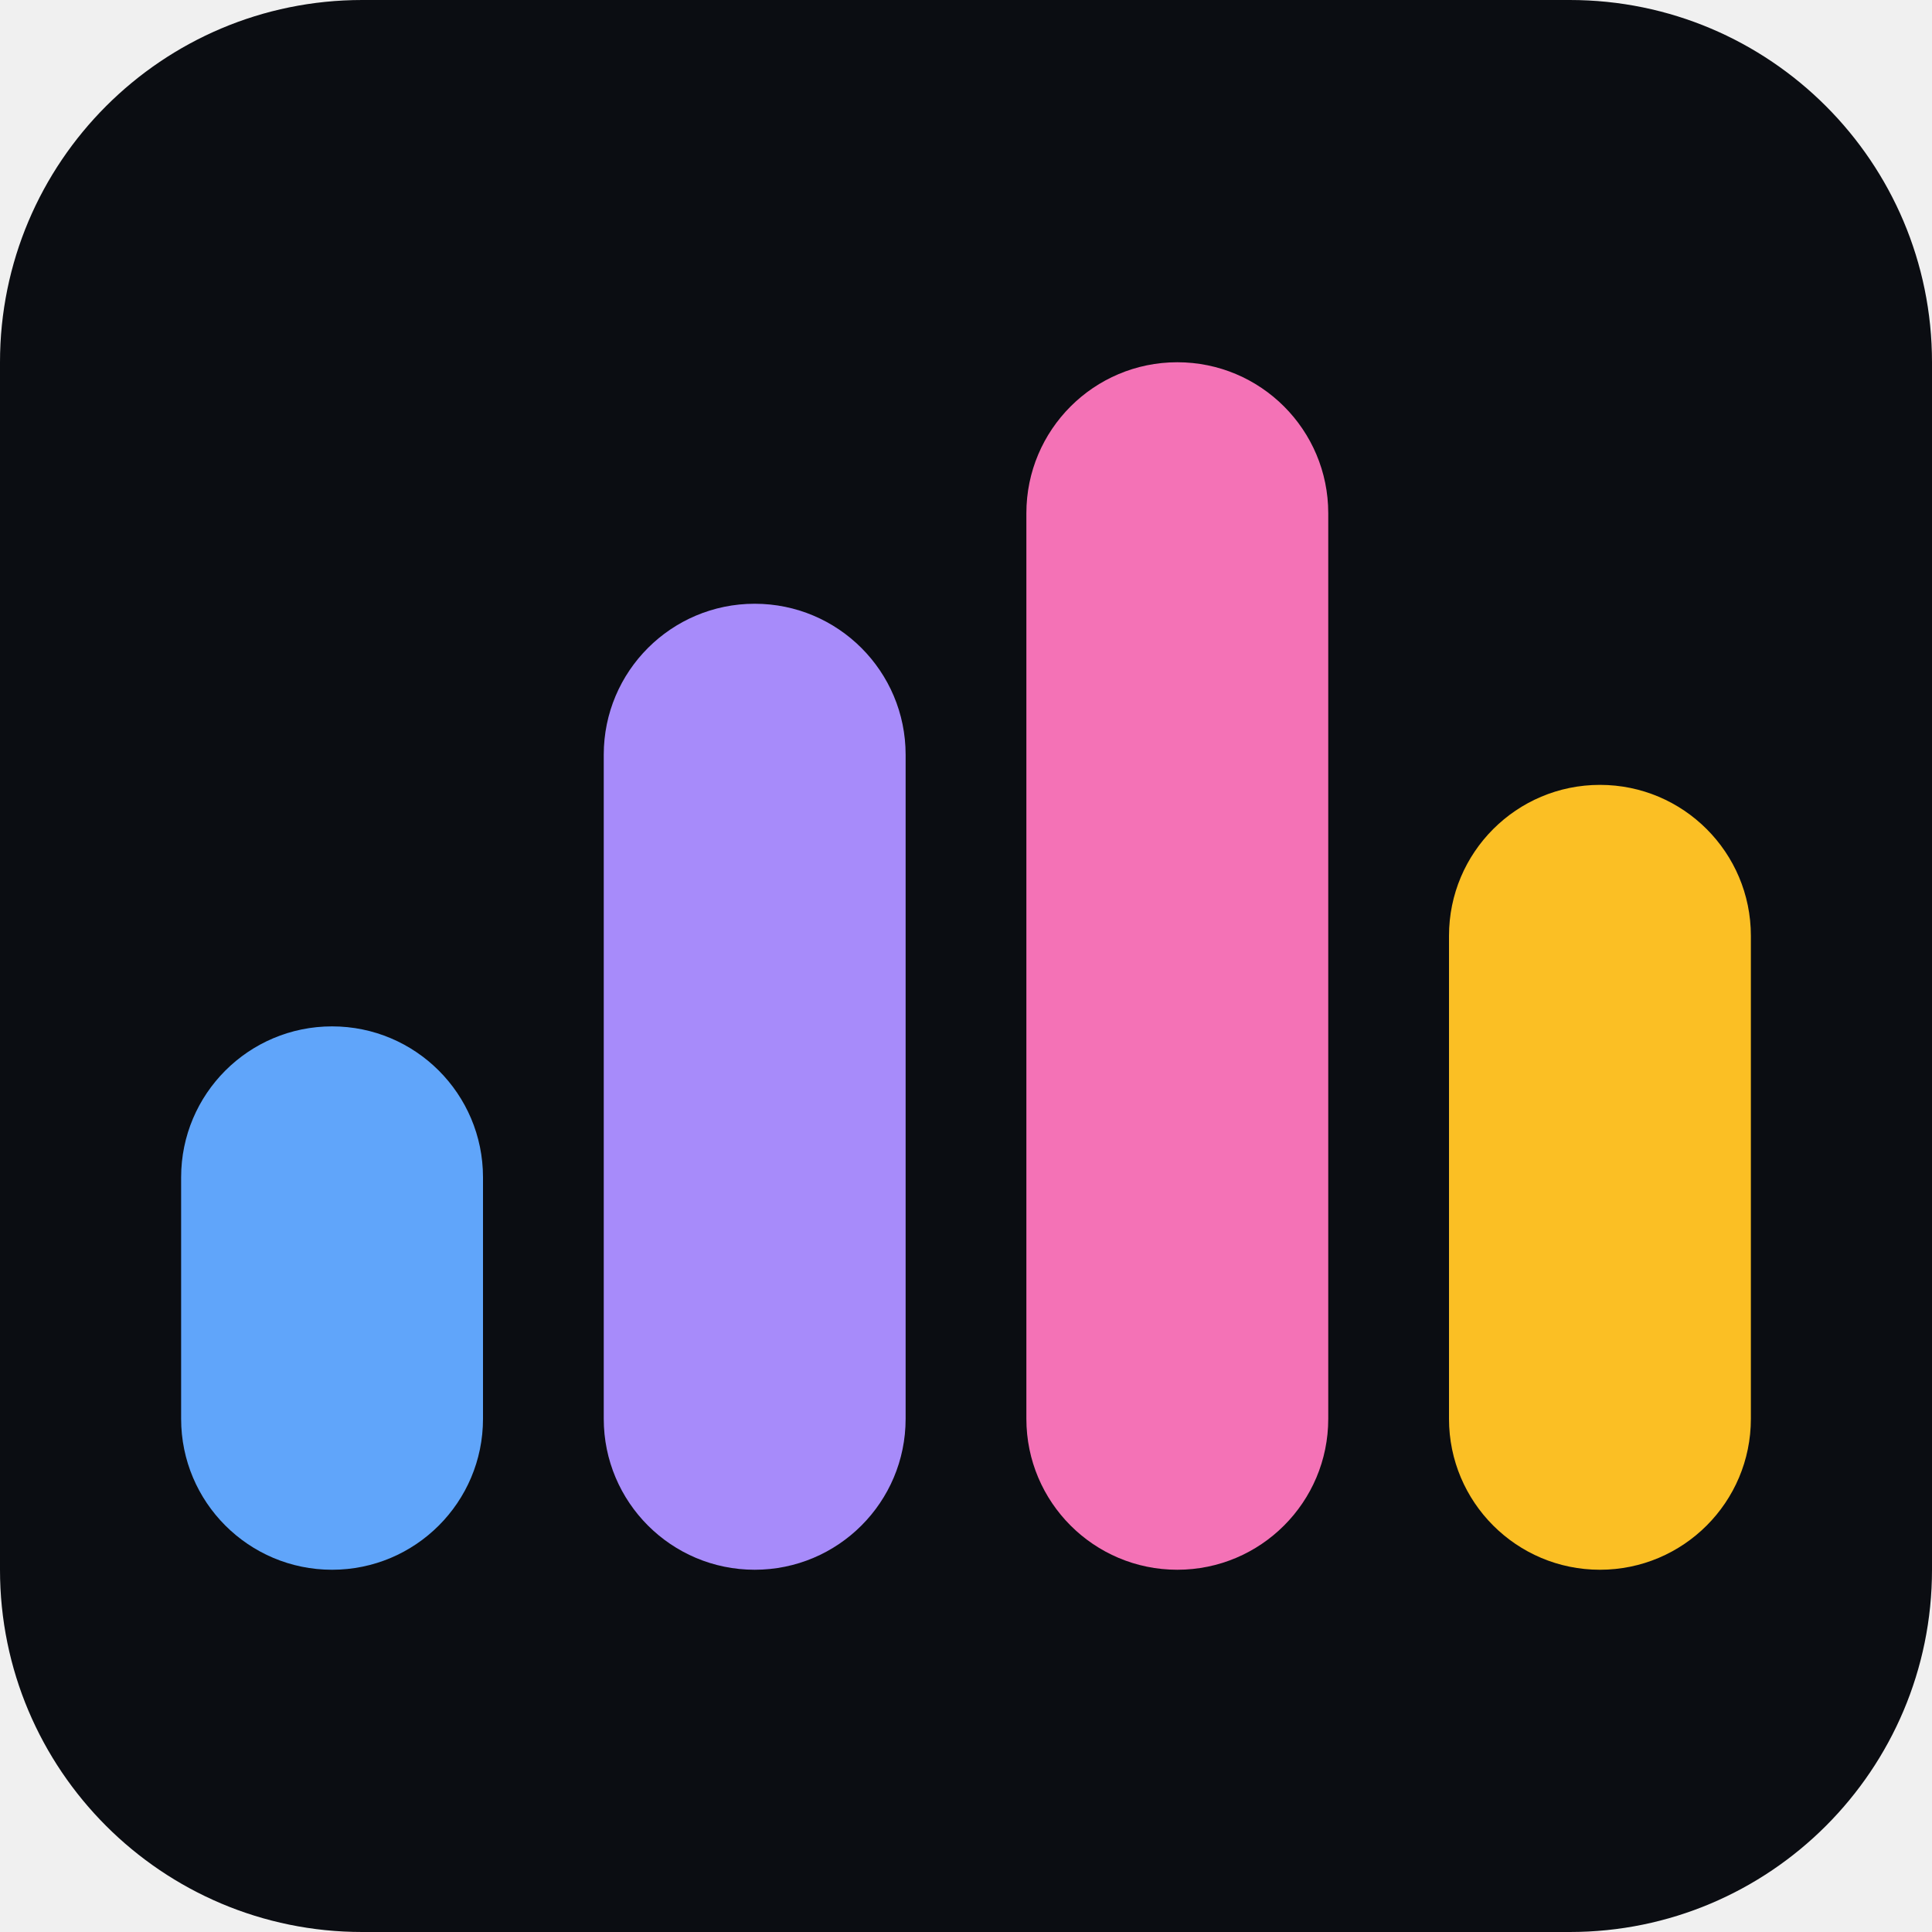
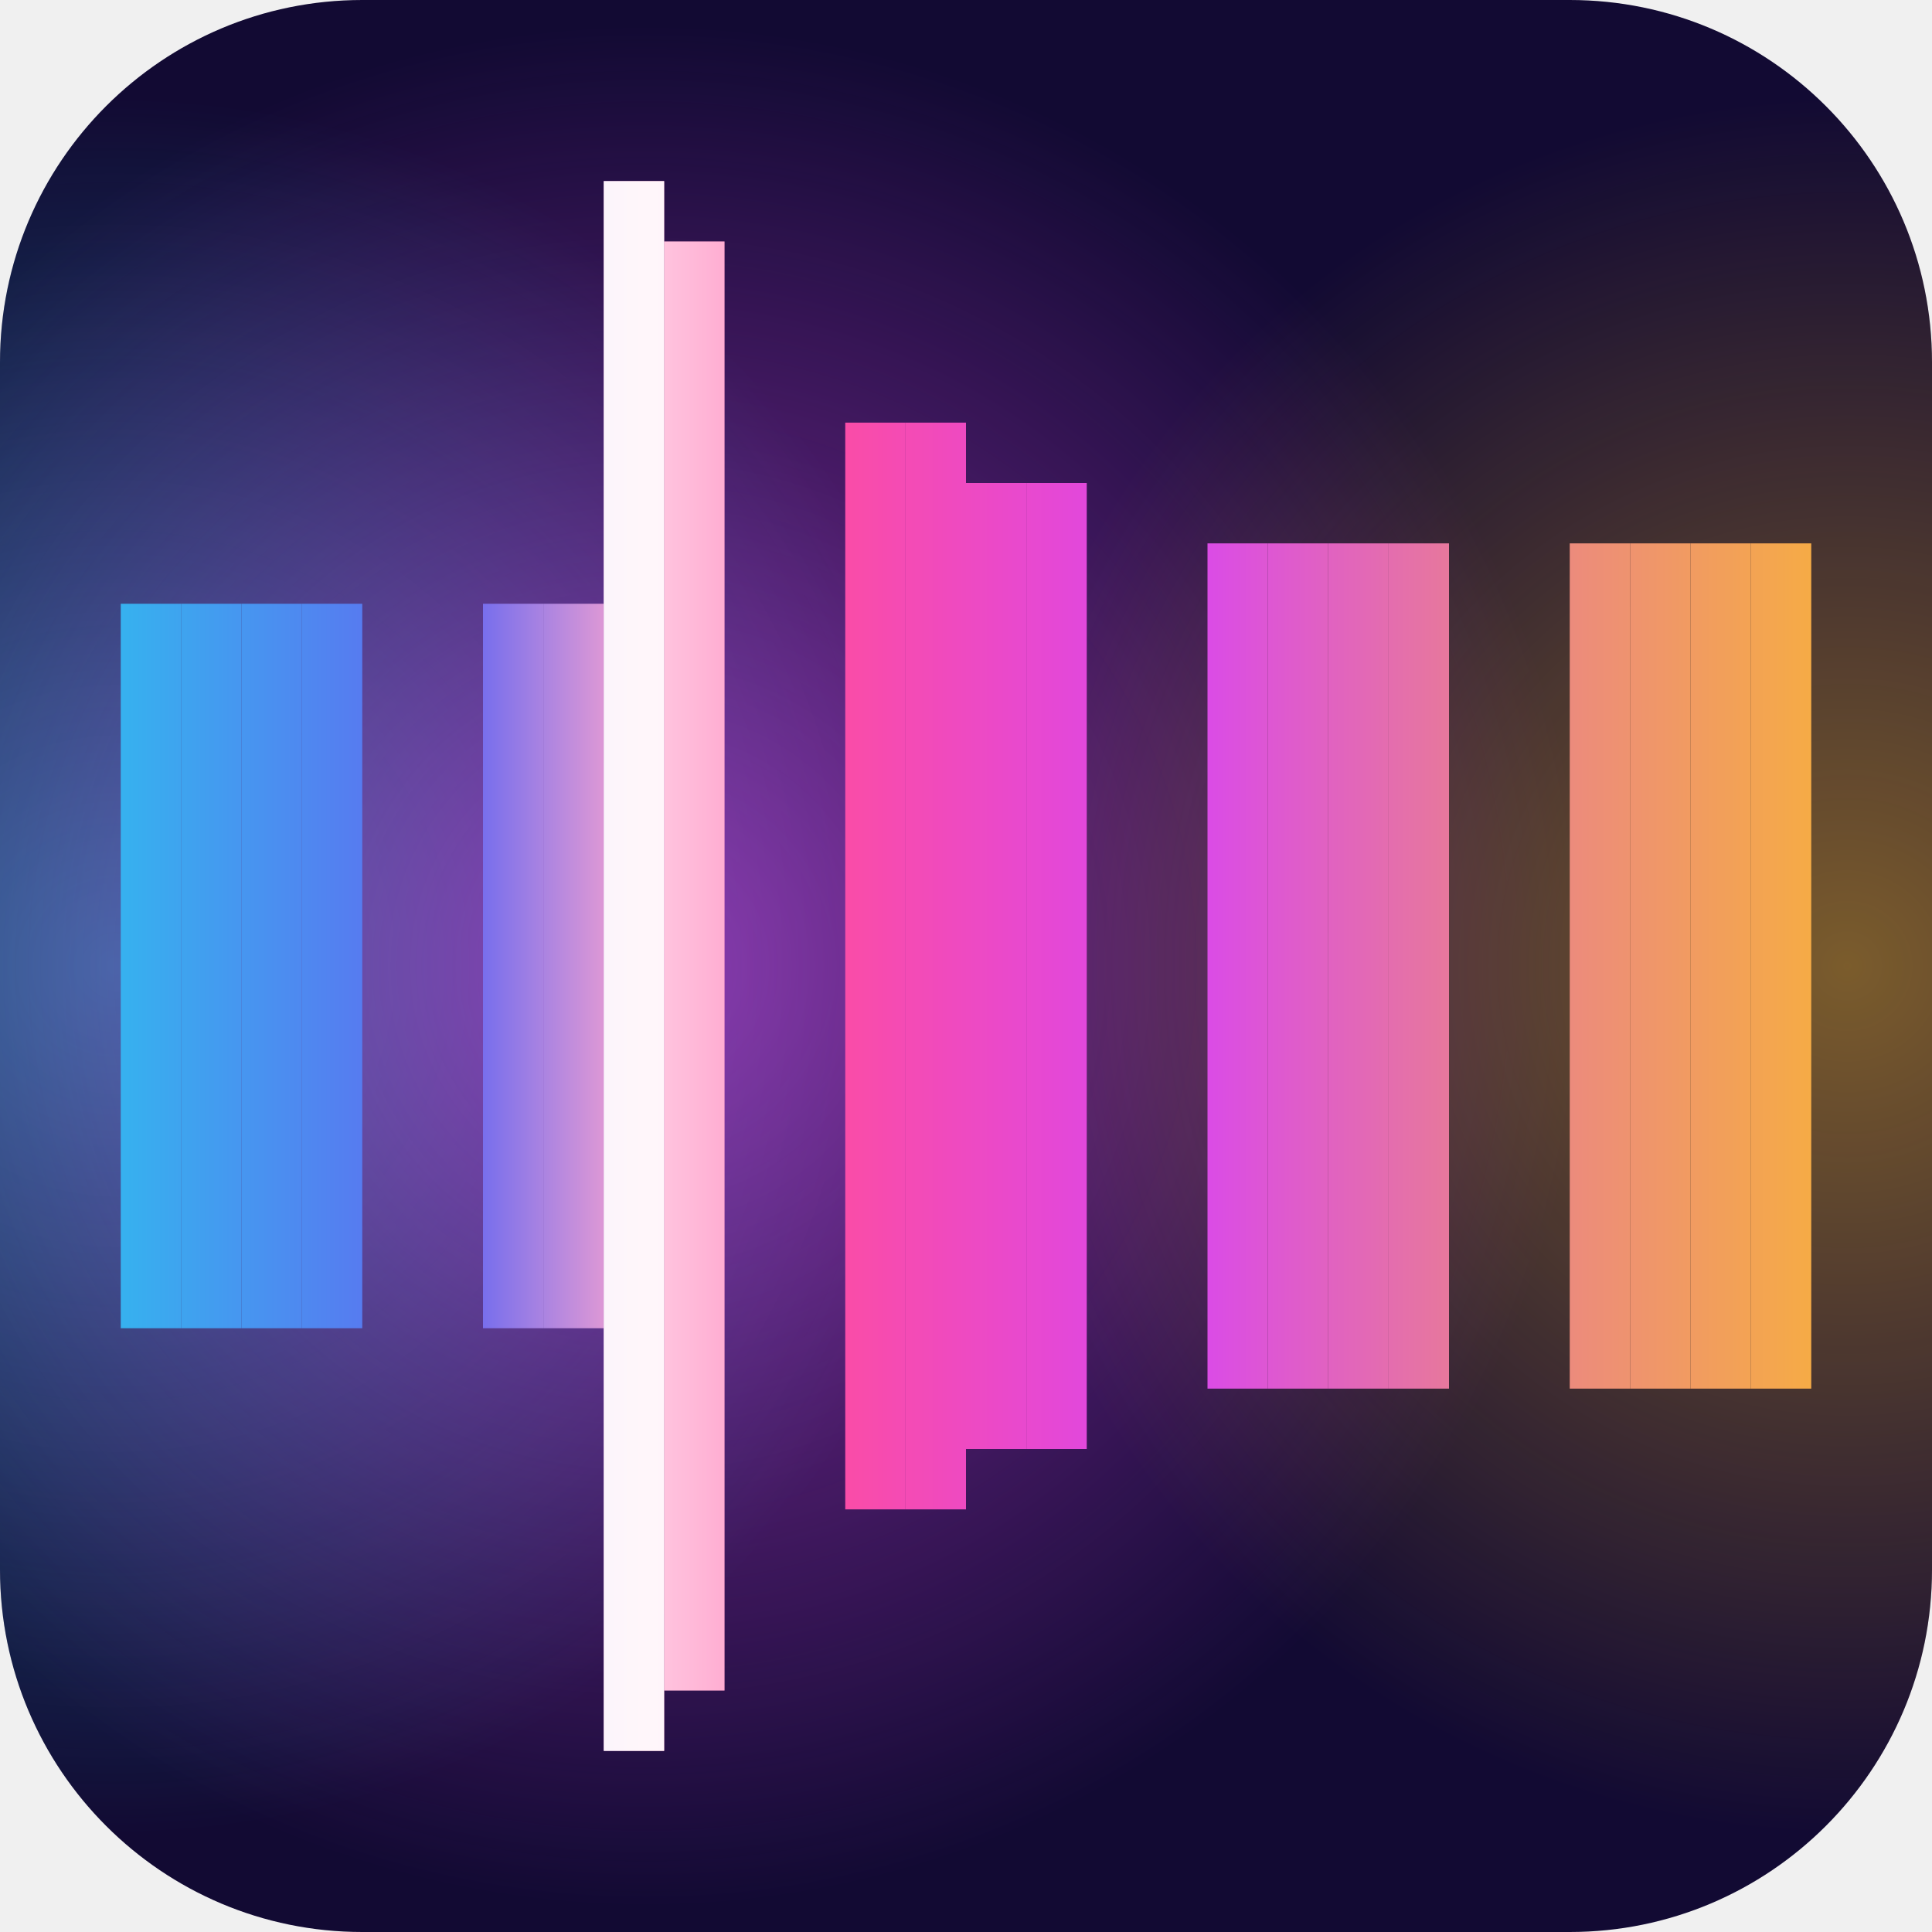
<svg xmlns="http://www.w3.org/2000/svg" viewBox="0 0 32 32" width="32" height="32">
-   <rect width="32" height="32" rx="6" fill="#0b0d12" />
-   <rect x="3" y="17" width="5" height="9" rx="2.5" fill="#60a5fa" />
-   <rect x="10" y="10" width="5" height="16" rx="2.5" fill="#a78bfa" />
-   <rect x="17" y="6" width="5" height="20" rx="2.5" fill="#f472b6" />
-   <rect x="24" y="13" width="5" height="13" rx="2.5" fill="#fbbf24" />
+   <defs>
+     <radialGradient id="cyan" gradientUnits="userSpaceOnUse" cx="1.9" cy="16" r="14.4">
+       <stop offset="0" stop-color="#22d3ee" stop-opacity=".5" />
+       <stop offset="1" stop-color="#22d3ee" stop-opacity="0" />
+     </radialGradient>
+     <radialGradient id="magenta" gradientUnits="userSpaceOnUse" cx="10.7" cy="16" r="15.6">
+       <stop offset="0" stop-color="#d946ef" stop-opacity=".6" />
+       <stop offset="1" stop-color="#d946ef" stop-opacity="0" />
+     </radialGradient>
+     <radialGradient id="gold" gradientUnits="userSpaceOnUse" cx="30.6" cy="16" r="14.4">
+       <stop offset="0" stop-color="#fbbf24" stop-opacity=".45" />
+       <stop offset="1" stop-color="#fbbf24" stop-opacity="0" />
+     </radialGradient>
+     <linearGradient id="heat" gradientUnits="userSpaceOnUse" x1="-0.5" y1="0" x2="32.5" y2="0">
+       <stop offset="0" stop-color="#22d3ee" />
+       <stop offset=".245" stop-color="#6366f1" />
+       <stop offset=".339" stop-color="#ffa6ce" />
+       <stop offset=".415" stop-color="#ff4d9d" />
+       <stop offset=".606" stop-color="#d946ef" />
+       <stop offset=".773" stop-color="#ea838a" />
+       <stop offset="1" stop-color="#fbbf24" />
+     </linearGradient>
+   </defs>
+   <rect width="32" height="32" rx="6" fill="#120a33" />
+   <rect width="32" height="32" rx="6" fill="url(#cyan)" />
+   <rect width="32" height="32" rx="6" fill="url(#magenta)" />
+   <rect width="32" height="32" rx="6" fill="url(#gold)" />
+   <g>
+     <rect x="2" y="10" width="1" height="12" fill="url(#heat)" />
+     <rect x="3" y="10" width="1" height="12" fill="url(#heat)" />
+     <rect x="4" y="10" width="1" height="12" fill="url(#heat)" />
+     <rect x="5" y="10" width="1" height="12" fill="url(#heat)" />
+     <rect x="8" y="10" width="1" height="12" fill="url(#heat)" />
+     <rect x="9" y="10" width="1" height="12" fill="url(#heat)" />
+     <rect x="14" y="7" width="1" height="18" fill="url(#heat)" />
+     <rect x="15" y="7" width="1" height="18" fill="url(#heat)" />
+     <rect x="16" y="8" width="1" height="16" fill="url(#heat)" />
+     <rect x="17" y="8" width="1" height="16" fill="url(#heat)" />
+     <rect x="20" y="9" width="1" height="14" fill="url(#heat)" />
+     <rect x="21" y="9" width="1" height="14" fill="url(#heat)" />
+     <rect x="22" y="9" width="1" height="14" fill="url(#heat)" />
+     <rect x="23" y="9" width="1" height="14" fill="url(#heat)" />
+     <rect x="26" y="9" width="1" height="14" fill="url(#heat)" />
+     <rect x="27" y="9" width="1" height="14" fill="url(#heat)" />
+     <rect x="28" y="9" width="1" height="14" fill="url(#heat)" />
+     <rect x="29" y="9" width="1" height="14" fill="url(#heat)" />
+     <rect x="10" y="3" width="1" height="26" fill="url(#heat)" />
+     <rect x="11" y="4" width="1" height="24" fill="url(#heat)" />
+   </g>
+   <rect x="10" y="3" width="1" height="26" fill="#ffffff" opacity=".9" />
+   <rect x="11" y="4" width="1" height="24" fill="#ffffff" opacity=".4" />
</svg>
